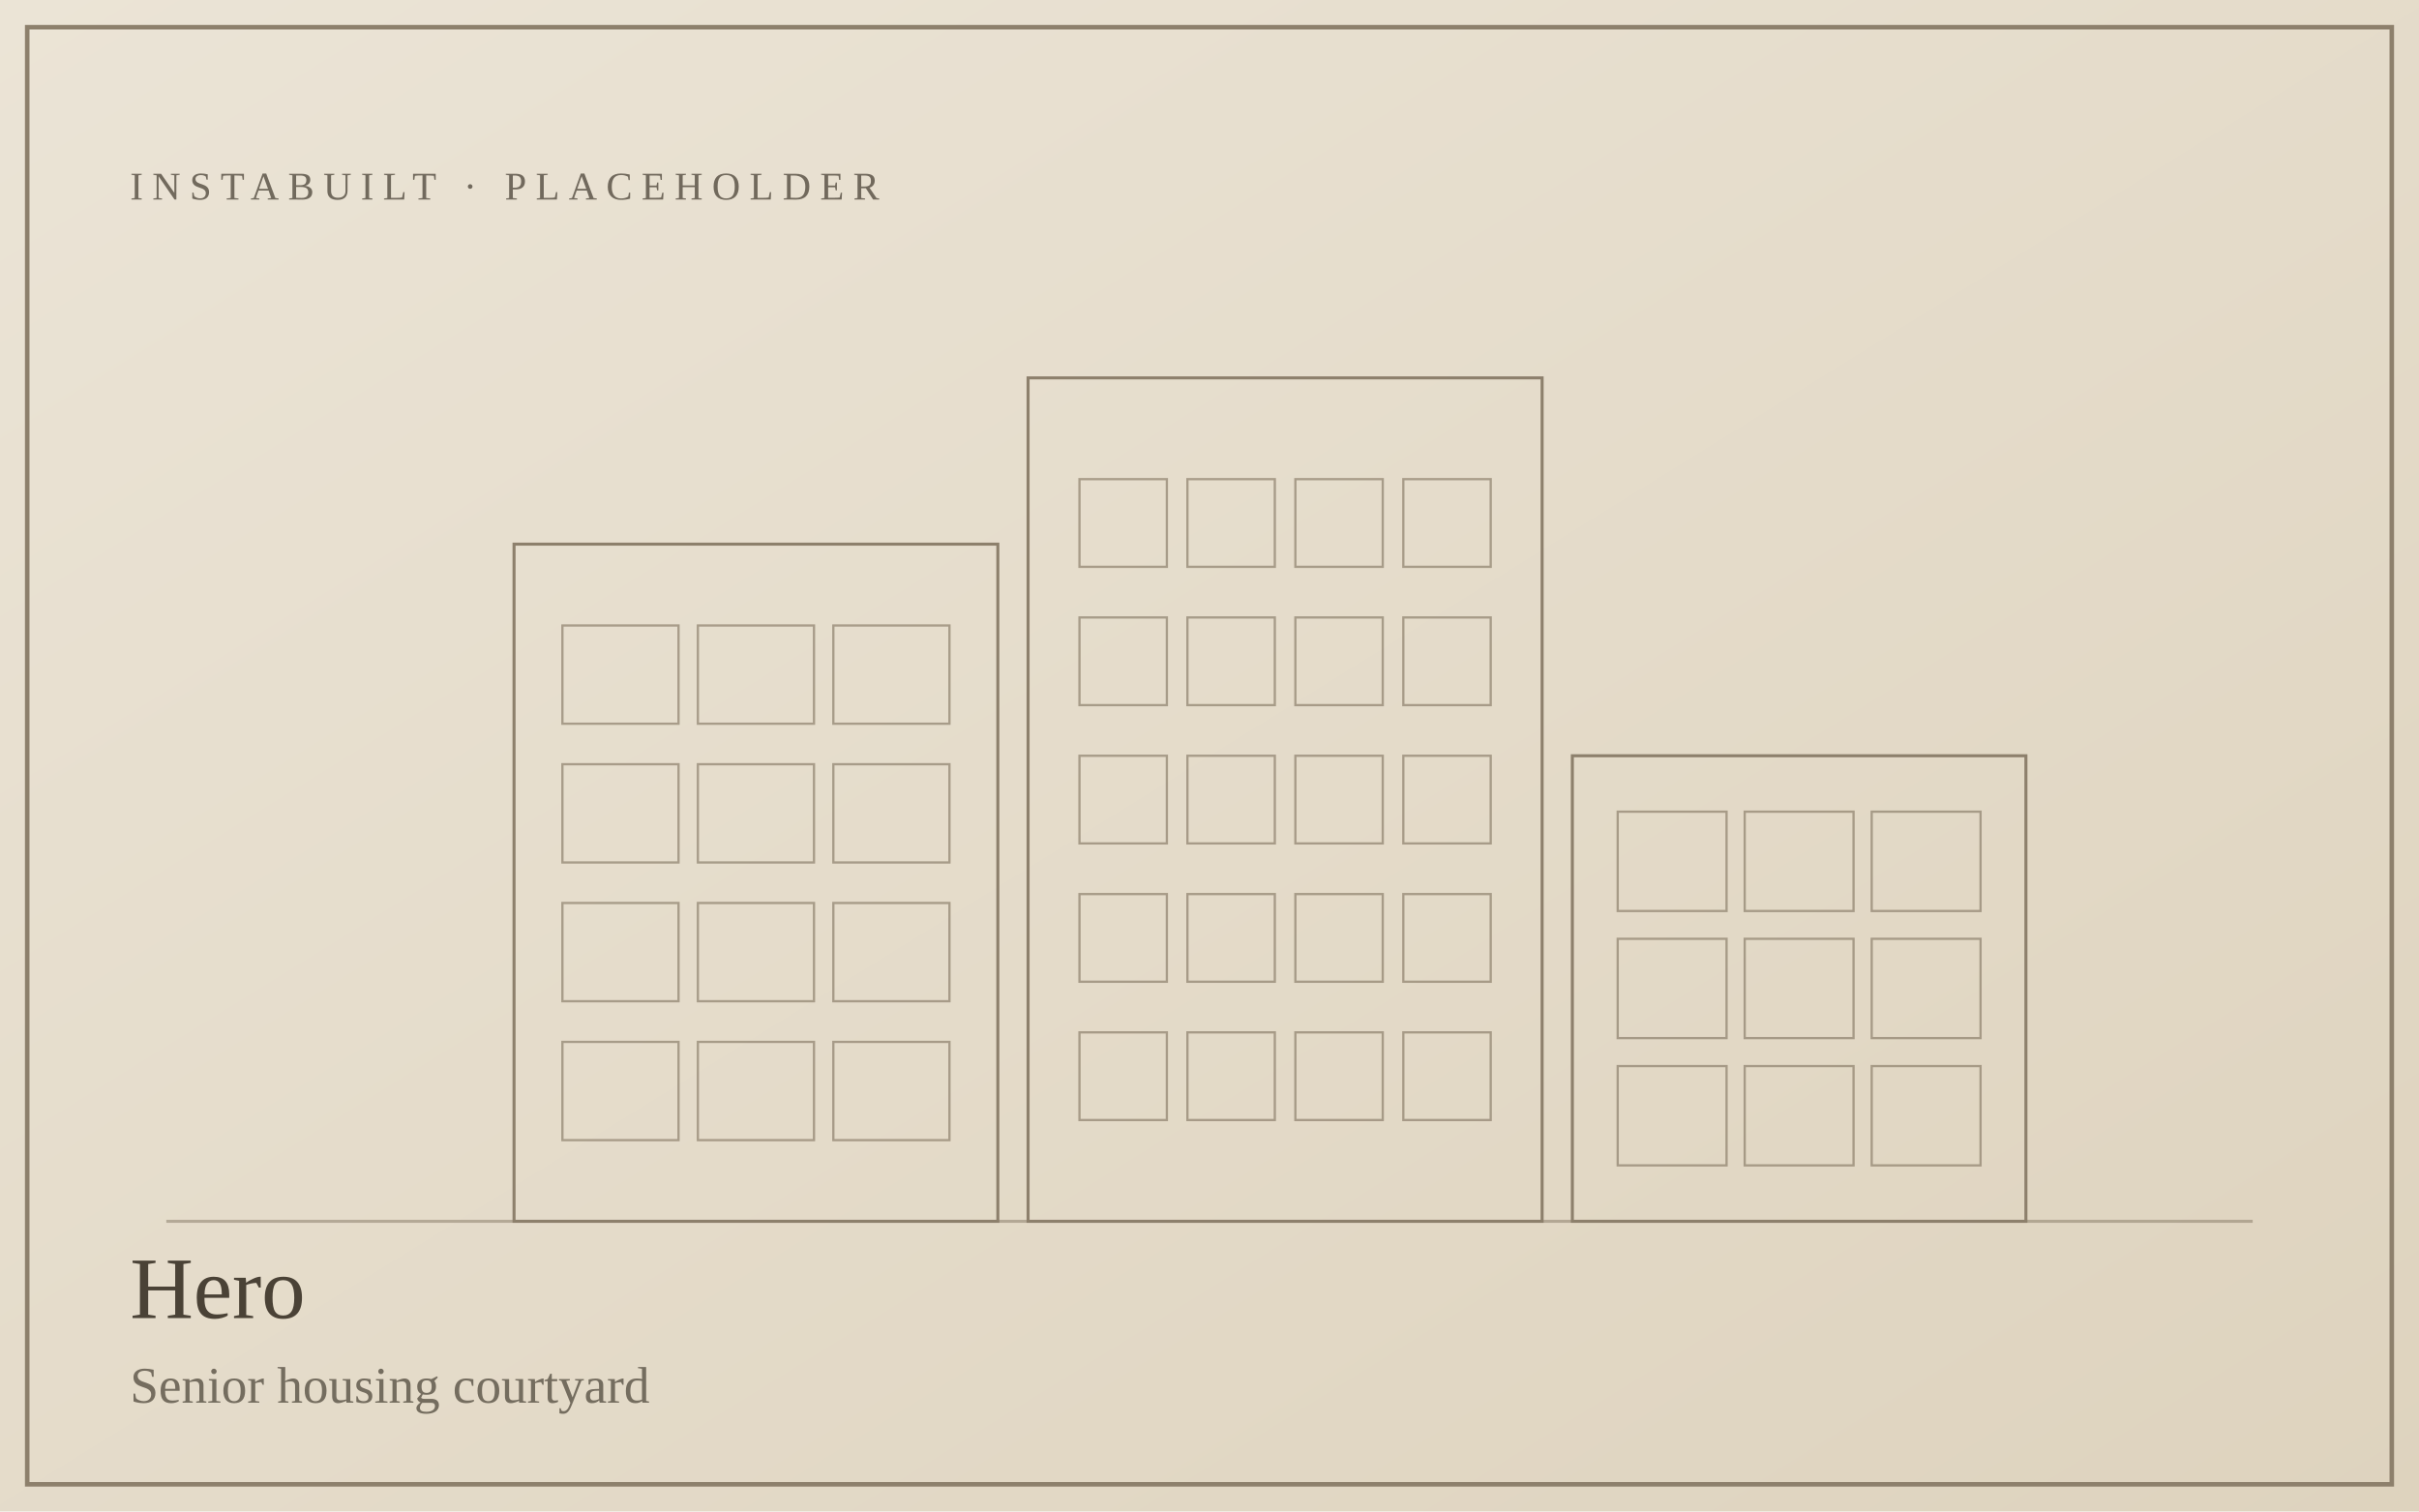
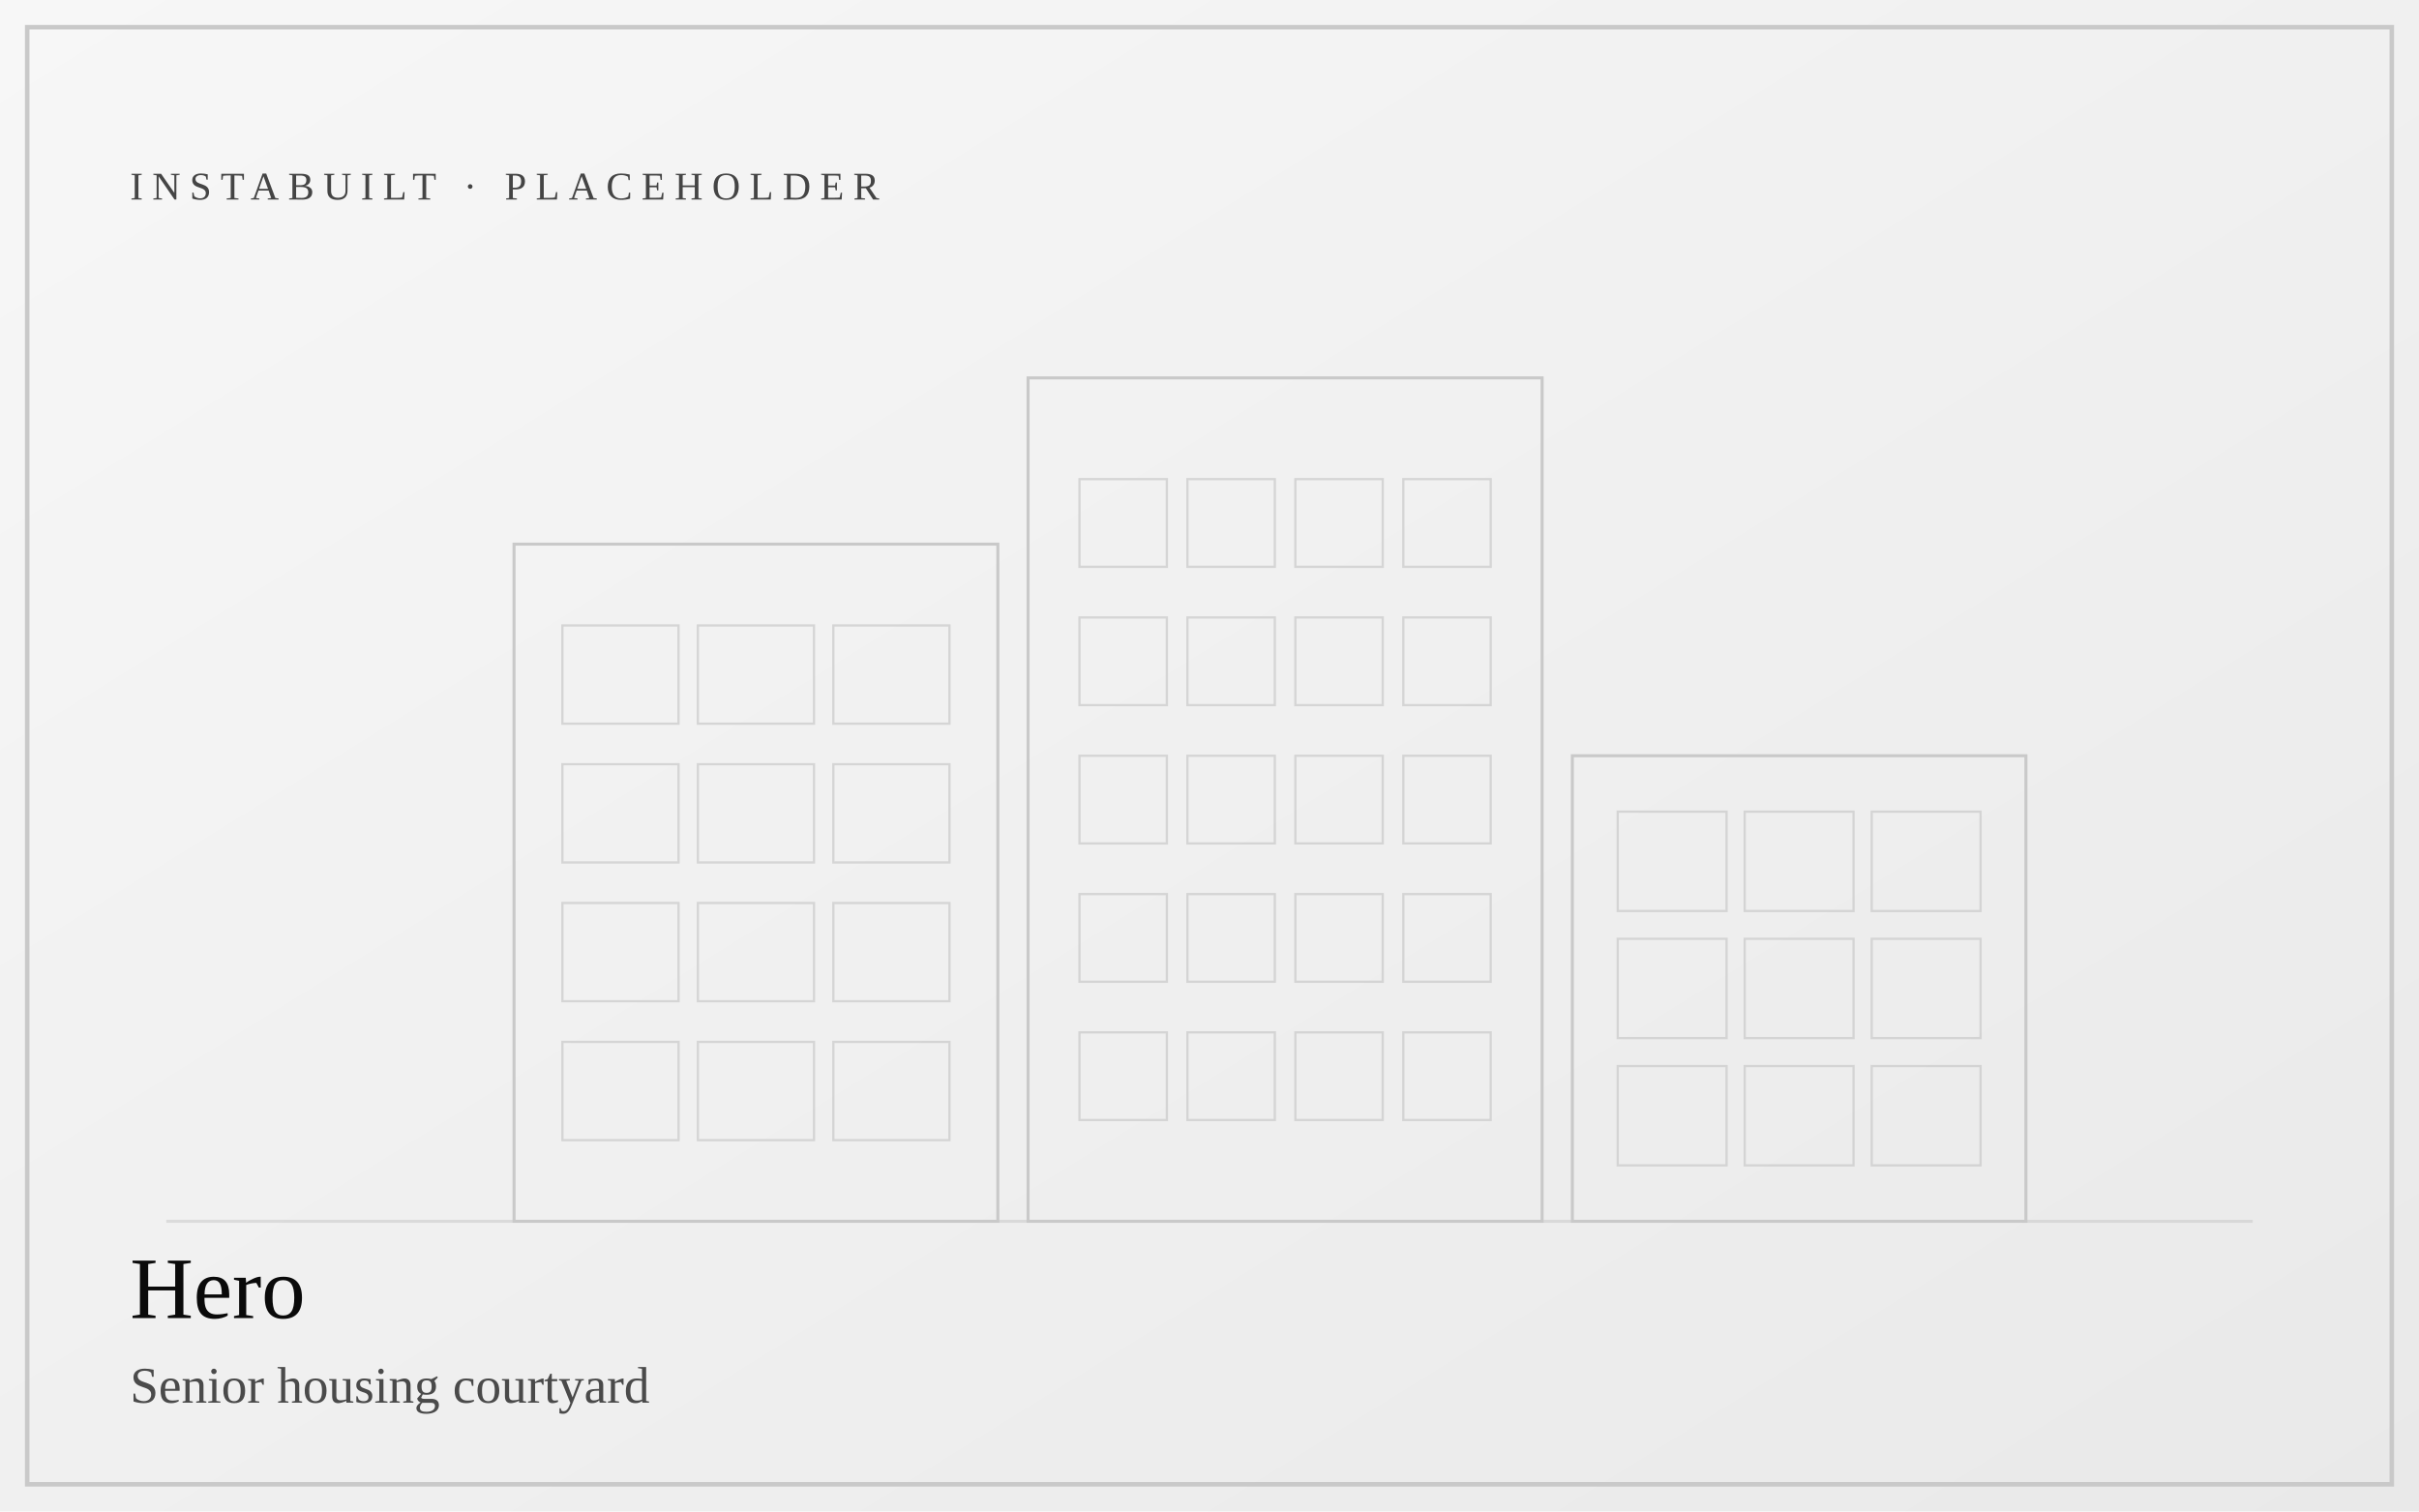
<svg xmlns="http://www.w3.org/2000/svg" width="1600" height="1000" viewBox="0 0 1600 1000" role="img" aria-label="Hero — Senior housing courtyard">
  <defs>
    <linearGradient id="w" x1="0" y1="0" x2="1" y2="1">
-       <stop offset="0" stop-color="#EBE4D6" />
-       <stop offset="1" stop-color="#DED3BE" />
+       <stop offset="0" stop-color="#f7f7f7" />
+       <stop offset="1" stop-color="#e9e9e9" />
    </linearGradient>
  </defs>
  <rect width="1600" height="1000" fill="url(#w)" />
-   <line x1="110" y1="808" x2="1490" y2="808" stroke="#8D806C" stroke-width="2" opacity="0.55" />
-   <rect x="340" y="360" width="320" height="448" fill="none" stroke="#8D806C" stroke-width="2" />
-   <rect x="372.0" y="413.8" width="76.8" height="65.0" fill="none" stroke="#8D806C" stroke-width="1.5" opacity="0.7" />
-   <rect x="461.6" y="413.8" width="76.8" height="65.0" fill="none" stroke="#8D806C" stroke-width="1.5" opacity="0.7" />
-   <rect x="551.2" y="413.8" width="76.8" height="65.0" fill="none" stroke="#8D806C" stroke-width="1.5" opacity="0.7" />
-   <rect x="372.0" y="505.6" width="76.8" height="65.0" fill="none" stroke="#8D806C" stroke-width="1.5" opacity="0.7" />
-   <rect x="461.6" y="505.6" width="76.8" height="65.0" fill="none" stroke="#8D806C" stroke-width="1.5" opacity="0.7" />
-   <rect x="551.2" y="505.6" width="76.8" height="65.0" fill="none" stroke="#8D806C" stroke-width="1.5" opacity="0.7" />
-   <rect x="372.0" y="597.4" width="76.8" height="65.0" fill="none" stroke="#8D806C" stroke-width="1.5" opacity="0.7" />
-   <rect x="461.6" y="597.4" width="76.8" height="65.0" fill="none" stroke="#8D806C" stroke-width="1.5" opacity="0.7" />
-   <rect x="551.2" y="597.4" width="76.8" height="65.0" fill="none" stroke="#8D806C" stroke-width="1.5" opacity="0.7" />
-   <rect x="372.0" y="689.3" width="76.8" height="65.0" fill="none" stroke="#8D806C" stroke-width="1.5" opacity="0.7" />
-   <rect x="461.6" y="689.3" width="76.8" height="65.0" fill="none" stroke="#8D806C" stroke-width="1.5" opacity="0.7" />
-   <rect x="551.2" y="689.3" width="76.8" height="65.0" fill="none" stroke="#8D806C" stroke-width="1.5" opacity="0.7" />
-   <rect x="680" y="250" width="340" height="558" fill="none" stroke="#8D806C" stroke-width="2" />
-   <rect x="714.0" y="317.0" width="57.8" height="58.0" fill="none" stroke="#8D806C" stroke-width="1.5" opacity="0.7" />
-   <rect x="785.4" y="317.0" width="57.8" height="58.0" fill="none" stroke="#8D806C" stroke-width="1.5" opacity="0.7" />
-   <rect x="856.8" y="317.0" width="57.8" height="58.0" fill="none" stroke="#8D806C" stroke-width="1.5" opacity="0.7" />
-   <rect x="928.2" y="317.0" width="57.8" height="58.0" fill="none" stroke="#8D806C" stroke-width="1.5" opacity="0.7" />
-   <rect x="714.0" y="408.5" width="57.8" height="58.0" fill="none" stroke="#8D806C" stroke-width="1.5" opacity="0.7" />
-   <rect x="785.4" y="408.5" width="57.8" height="58.0" fill="none" stroke="#8D806C" stroke-width="1.5" opacity="0.7" />
-   <rect x="856.8" y="408.5" width="57.8" height="58.0" fill="none" stroke="#8D806C" stroke-width="1.5" opacity="0.7" />
-   <rect x="928.2" y="408.5" width="57.8" height="58.0" fill="none" stroke="#8D806C" stroke-width="1.5" opacity="0.7" />
-   <rect x="714.0" y="500.0" width="57.8" height="58.0" fill="none" stroke="#8D806C" stroke-width="1.5" opacity="0.7" />
-   <rect x="785.4" y="500.0" width="57.8" height="58.0" fill="none" stroke="#8D806C" stroke-width="1.5" opacity="0.7" />
-   <rect x="856.8" y="500.0" width="57.8" height="58.0" fill="none" stroke="#8D806C" stroke-width="1.5" opacity="0.7" />
-   <rect x="928.2" y="500.0" width="57.8" height="58.0" fill="none" stroke="#8D806C" stroke-width="1.5" opacity="0.7" />
-   <rect x="714.0" y="591.5" width="57.8" height="58.0" fill="none" stroke="#8D806C" stroke-width="1.5" opacity="0.7" />
-   <rect x="785.4" y="591.5" width="57.8" height="58.0" fill="none" stroke="#8D806C" stroke-width="1.5" opacity="0.7" />
-   <rect x="856.8" y="591.5" width="57.8" height="58.0" fill="none" stroke="#8D806C" stroke-width="1.5" opacity="0.7" />
-   <rect x="928.2" y="591.5" width="57.8" height="58.0" fill="none" stroke="#8D806C" stroke-width="1.5" opacity="0.7" />
-   <rect x="714.0" y="683.0" width="57.8" height="58.0" fill="none" stroke="#8D806C" stroke-width="1.5" opacity="0.7" />
-   <rect x="785.4" y="683.0" width="57.8" height="58.0" fill="none" stroke="#8D806C" stroke-width="1.5" opacity="0.7" />
-   <rect x="856.8" y="683.0" width="57.8" height="58.0" fill="none" stroke="#8D806C" stroke-width="1.5" opacity="0.7" />
-   <rect x="928.2" y="683.0" width="57.8" height="58.0" fill="none" stroke="#8D806C" stroke-width="1.5" opacity="0.7" />
-   <rect x="1040" y="500" width="300" height="308" fill="none" stroke="#8D806C" stroke-width="2" />
-   <rect x="1070.0" y="537.0" width="72.0" height="65.7" fill="none" stroke="#8D806C" stroke-width="1.5" opacity="0.7" />
-   <rect x="1154.0" y="537.0" width="72.0" height="65.7" fill="none" stroke="#8D806C" stroke-width="1.5" opacity="0.7" />
-   <rect x="1238.0" y="537.0" width="72.0" height="65.7" fill="none" stroke="#8D806C" stroke-width="1.5" opacity="0.7" />
-   <rect x="1070.0" y="621.1" width="72.0" height="65.7" fill="none" stroke="#8D806C" stroke-width="1.5" opacity="0.7" />
-   <rect x="1154.0" y="621.1" width="72.0" height="65.7" fill="none" stroke="#8D806C" stroke-width="1.5" opacity="0.7" />
-   <rect x="1238.0" y="621.1" width="72.0" height="65.7" fill="none" stroke="#8D806C" stroke-width="1.5" opacity="0.7" />
-   <rect x="1070.0" y="705.3" width="72.0" height="65.7" fill="none" stroke="#8D806C" stroke-width="1.5" opacity="0.7" />
-   <rect x="1154.0" y="705.3" width="72.0" height="65.7" fill="none" stroke="#8D806C" stroke-width="1.5" opacity="0.7" />
-   <rect x="1238.0" y="705.3" width="72.0" height="65.7" fill="none" stroke="#8D806C" stroke-width="1.5" opacity="0.7" />
-   <rect x="18" y="18" width="1564" height="964" fill="none" stroke="#8D806C" stroke-width="3" />
-   <text x="86" y="132" font-family="Georgia, 'Times New Roman', serif" font-size="26" letter-spacing="6" fill="#4A4236" opacity="0.75">INSTABUILT · PLACEHOLDER</text>
-   <text x="86" y="872" font-family="Georgia, 'Times New Roman', serif" font-size="58" fill="#4A4236">Hero</text>
-   <text x="86" y="928" font-family="Georgia, 'Times New Roman', serif" font-size="34" fill="#4A4236" opacity="0.72">Senior housing courtyard</text>
+   <line x1="110" y1="808" x2="1490" y2="808" stroke="#c9c9c9" stroke-width="2" opacity="0.55" />
+   <rect x="340" y="360" width="320" height="448" fill="none" stroke="#c9c9c9" stroke-width="2" />
+   <rect x="372.0" y="413.8" width="76.8" height="65.0" fill="none" stroke="#c9c9c9" stroke-width="1.5" opacity="0.7" />
+   <rect x="461.6" y="413.8" width="76.8" height="65.0" fill="none" stroke="#c9c9c9" stroke-width="1.5" opacity="0.7" />
+   <rect x="551.2" y="413.8" width="76.8" height="65.0" fill="none" stroke="#c9c9c9" stroke-width="1.5" opacity="0.7" />
+   <rect x="372.0" y="505.6" width="76.8" height="65.0" fill="none" stroke="#c9c9c9" stroke-width="1.5" opacity="0.7" />
+   <rect x="461.6" y="505.6" width="76.8" height="65.0" fill="none" stroke="#c9c9c9" stroke-width="1.5" opacity="0.7" />
+   <rect x="551.2" y="505.6" width="76.8" height="65.0" fill="none" stroke="#c9c9c9" stroke-width="1.5" opacity="0.7" />
+   <rect x="372.0" y="597.4" width="76.8" height="65.0" fill="none" stroke="#c9c9c9" stroke-width="1.5" opacity="0.7" />
+   <rect x="461.6" y="597.4" width="76.8" height="65.0" fill="none" stroke="#c9c9c9" stroke-width="1.5" opacity="0.7" />
+   <rect x="551.2" y="597.4" width="76.8" height="65.0" fill="none" stroke="#c9c9c9" stroke-width="1.5" opacity="0.7" />
+   <rect x="372.0" y="689.3" width="76.8" height="65.0" fill="none" stroke="#c9c9c9" stroke-width="1.5" opacity="0.7" />
+   <rect x="461.6" y="689.3" width="76.8" height="65.0" fill="none" stroke="#c9c9c9" stroke-width="1.5" opacity="0.7" />
+   <rect x="551.2" y="689.3" width="76.8" height="65.0" fill="none" stroke="#c9c9c9" stroke-width="1.5" opacity="0.7" />
+   <rect x="680" y="250" width="340" height="558" fill="none" stroke="#c9c9c9" stroke-width="2" />
+   <rect x="714.0" y="317.0" width="57.8" height="58.0" fill="none" stroke="#c9c9c9" stroke-width="1.5" opacity="0.7" />
+   <rect x="785.4" y="317.0" width="57.8" height="58.0" fill="none" stroke="#c9c9c9" stroke-width="1.5" opacity="0.7" />
+   <rect x="856.8" y="317.0" width="57.8" height="58.0" fill="none" stroke="#c9c9c9" stroke-width="1.5" opacity="0.7" />
+   <rect x="928.2" y="317.0" width="57.8" height="58.0" fill="none" stroke="#c9c9c9" stroke-width="1.5" opacity="0.7" />
+   <rect x="714.0" y="408.5" width="57.8" height="58.0" fill="none" stroke="#c9c9c9" stroke-width="1.5" opacity="0.7" />
+   <rect x="785.4" y="408.5" width="57.8" height="58.0" fill="none" stroke="#c9c9c9" stroke-width="1.5" opacity="0.7" />
+   <rect x="856.8" y="408.5" width="57.8" height="58.0" fill="none" stroke="#c9c9c9" stroke-width="1.5" opacity="0.7" />
+   <rect x="928.2" y="408.5" width="57.8" height="58.0" fill="none" stroke="#c9c9c9" stroke-width="1.5" opacity="0.7" />
+   <rect x="714.0" y="500.0" width="57.8" height="58.0" fill="none" stroke="#c9c9c9" stroke-width="1.5" opacity="0.7" />
+   <rect x="785.4" y="500.0" width="57.8" height="58.0" fill="none" stroke="#c9c9c9" stroke-width="1.5" opacity="0.7" />
+   <rect x="856.8" y="500.0" width="57.8" height="58.0" fill="none" stroke="#c9c9c9" stroke-width="1.5" opacity="0.7" />
+   <rect x="928.2" y="500.0" width="57.8" height="58.0" fill="none" stroke="#c9c9c9" stroke-width="1.5" opacity="0.7" />
+   <rect x="714.0" y="591.5" width="57.8" height="58.0" fill="none" stroke="#c9c9c9" stroke-width="1.5" opacity="0.7" />
+   <rect x="785.4" y="591.5" width="57.8" height="58.0" fill="none" stroke="#c9c9c9" stroke-width="1.5" opacity="0.7" />
+   <rect x="856.8" y="591.5" width="57.8" height="58.0" fill="none" stroke="#c9c9c9" stroke-width="1.5" opacity="0.7" />
+   <rect x="928.2" y="591.5" width="57.8" height="58.0" fill="none" stroke="#c9c9c9" stroke-width="1.5" opacity="0.7" />
+   <rect x="714.0" y="683.0" width="57.8" height="58.0" fill="none" stroke="#c9c9c9" stroke-width="1.5" opacity="0.7" />
+   <rect x="785.4" y="683.0" width="57.8" height="58.0" fill="none" stroke="#c9c9c9" stroke-width="1.5" opacity="0.7" />
+   <rect x="856.8" y="683.0" width="57.8" height="58.0" fill="none" stroke="#c9c9c9" stroke-width="1.5" opacity="0.7" />
+   <rect x="928.2" y="683.0" width="57.8" height="58.0" fill="none" stroke="#c9c9c9" stroke-width="1.5" opacity="0.7" />
+   <rect x="1040" y="500" width="300" height="308" fill="none" stroke="#c9c9c9" stroke-width="2" />
+   <rect x="1070.0" y="537.0" width="72.0" height="65.7" fill="none" stroke="#c9c9c9" stroke-width="1.5" opacity="0.7" />
+   <rect x="1154.0" y="537.0" width="72.0" height="65.7" fill="none" stroke="#c9c9c9" stroke-width="1.5" opacity="0.7" />
+   <rect x="1238.0" y="537.0" width="72.0" height="65.7" fill="none" stroke="#c9c9c9" stroke-width="1.5" opacity="0.7" />
+   <rect x="1070.0" y="621.1" width="72.0" height="65.7" fill="none" stroke="#c9c9c9" stroke-width="1.5" opacity="0.7" />
+   <rect x="1154.0" y="621.1" width="72.0" height="65.7" fill="none" stroke="#c9c9c9" stroke-width="1.5" opacity="0.7" />
+   <rect x="1238.0" y="621.1" width="72.0" height="65.7" fill="none" stroke="#c9c9c9" stroke-width="1.5" opacity="0.7" />
+   <rect x="1070.0" y="705.3" width="72.0" height="65.7" fill="none" stroke="#c9c9c9" stroke-width="1.5" opacity="0.7" />
+   <rect x="1154.0" y="705.3" width="72.0" height="65.7" fill="none" stroke="#c9c9c9" stroke-width="1.5" opacity="0.7" />
+   <rect x="1238.0" y="705.3" width="72.0" height="65.7" fill="none" stroke="#c9c9c9" stroke-width="1.5" opacity="0.7" />
+   <rect x="18" y="18" width="1564" height="964" fill="none" stroke="#c9c9c9" stroke-width="3" />
+   <text x="86" y="132" font-family="Georgia, 'Times New Roman', serif" font-size="26" letter-spacing="6" fill="#0a0a0a" opacity="0.75">INSTABUILT · PLACEHOLDER</text>
+   <text x="86" y="872" font-family="Georgia, 'Times New Roman', serif" font-size="58" fill="#0a0a0a">Hero</text>
+   <text x="86" y="928" font-family="Georgia, 'Times New Roman', serif" font-size="34" fill="#0a0a0a" opacity="0.72">Senior housing courtyard</text>
</svg>
